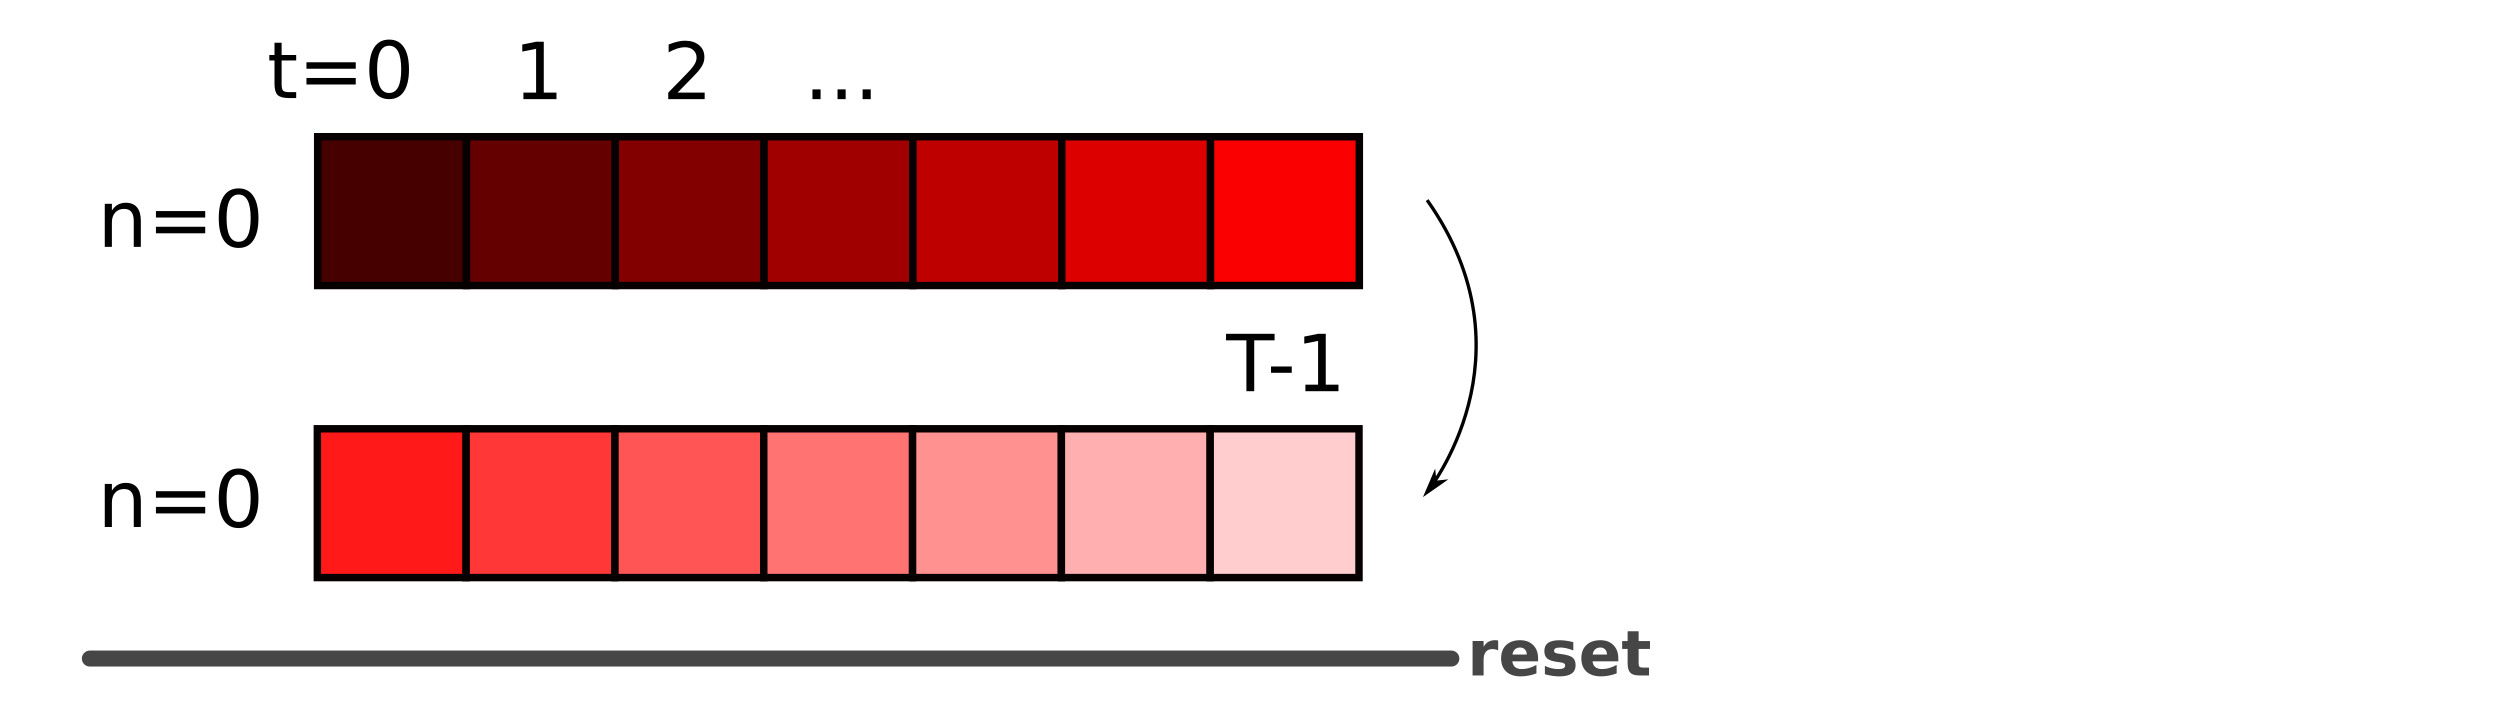
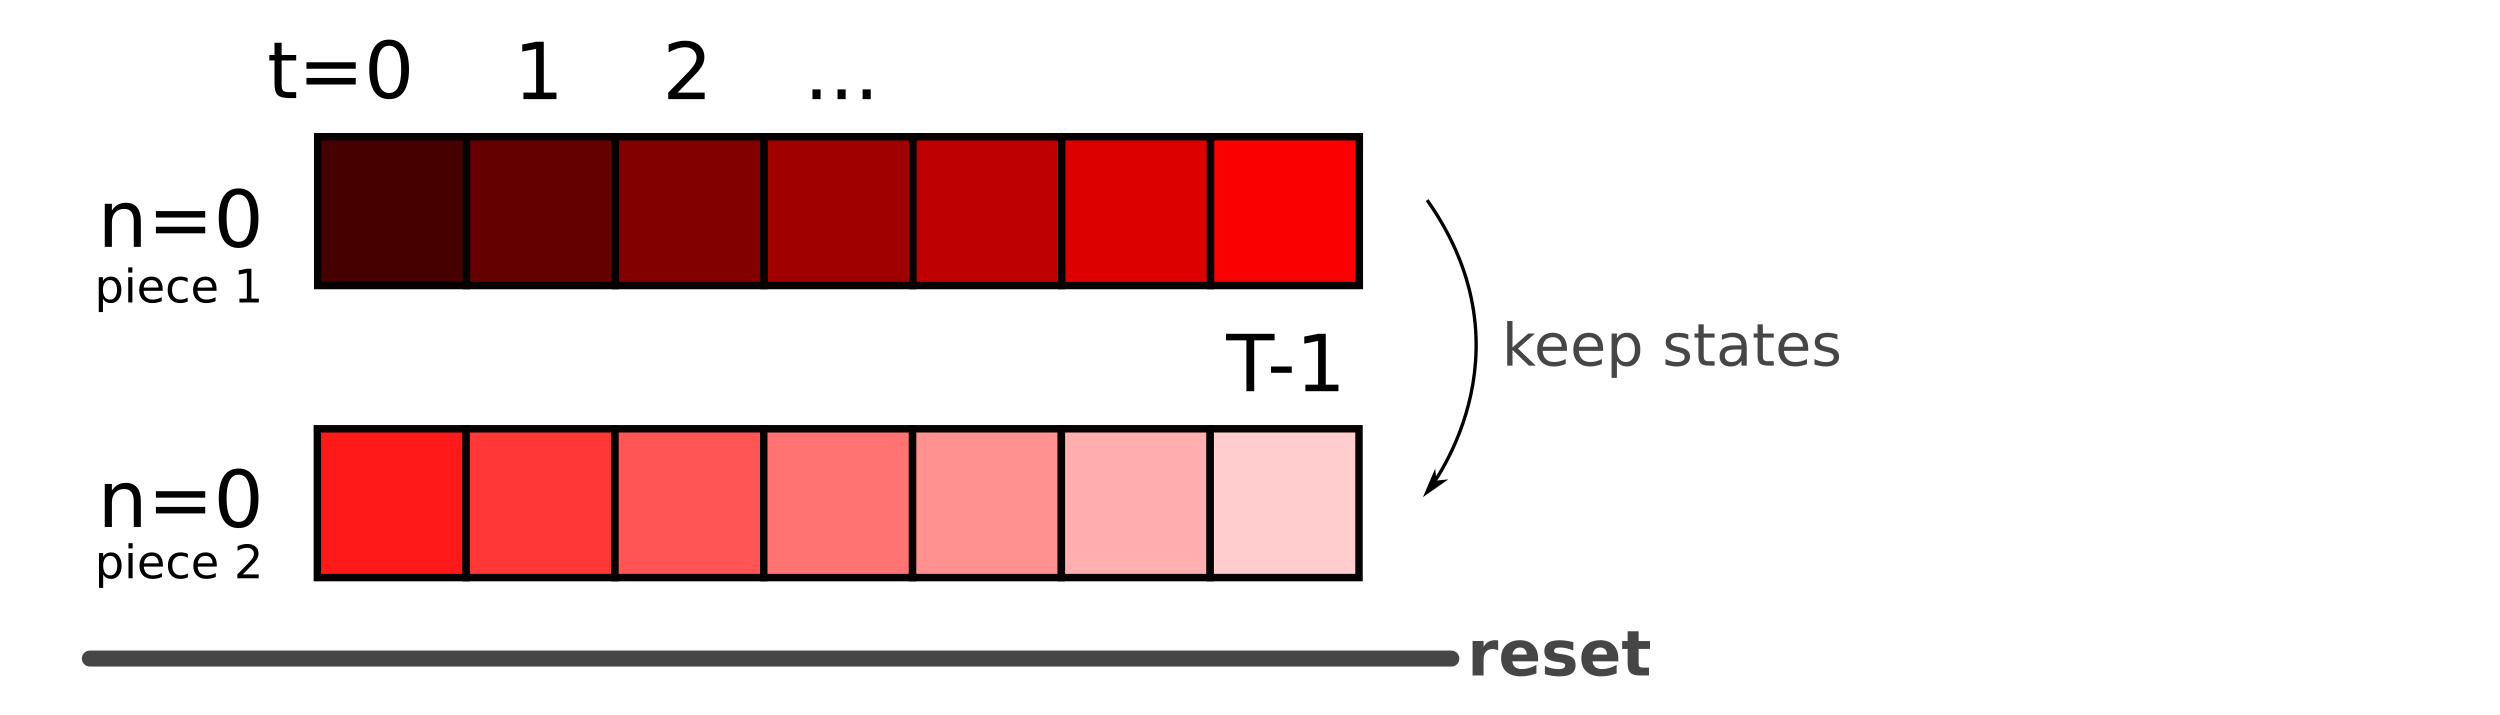
<svg xmlns="http://www.w3.org/2000/svg" width="210mm" height="60mm" viewBox="0 0 168 48" version="1.1" id="svg14337">
  <defs id="defs14331">
    <marker orient="auto" refY="0.0" refX="0.0" id="Arrow1Mend" style="overflow:visible;">
      <path id="path5096" d="M 0.0,0.0 L 5.0,-5.0 L -12.5,0.0 L 5.0,5.0 L 0.0,0.0 z " style="fill-rule:evenodd;stroke:#000000;stroke-width:1pt;stroke-opacity:1;fill:#000000;fill-opacity:1" transform="scale(0.4) rotate(180) translate(10,0)" />
    </marker>
  </defs>
  <g id="layer1" transform="translate(0,-189.6)">
    <path style="opacity:1;fill:#460000;fill-opacity:1;stroke:#070000;stroke-width:0.5;stroke-miterlimit:4;stroke-dasharray:none;stroke-opacity:1" d="m 21.348,198.788 10,0 0,10 -10,0 z" id="rect4489" />
    <path style="opacity:1;fill:#640000;fill-opacity:1;stroke:#070000;stroke-width:0.5;stroke-miterlimit:4;stroke-dasharray:none;stroke-opacity:1" d="m 31.348,198.788 10,0 0,10 -10,0 z" id="rect4489-8" />
    <path style="opacity:1;fill:#820000;fill-opacity:1;stroke:#070000;stroke-width:0.5;stroke-miterlimit:4;stroke-dasharray:none;stroke-opacity:1" d="m 41.348,198.788 10,0 0,10 -10,0 z" id="rect4489-8-3" />
    <path style="opacity:1;fill:#a00000;fill-opacity:1;stroke:#070000;stroke-width:0.5;stroke-miterlimit:4;stroke-dasharray:none;stroke-opacity:1" d="m 51.348,198.788 10,0 0,10 -10,0 z" id="rect4489-8-3-9" />
    <path style="opacity:1;fill:#be0000;fill-opacity:1;stroke:#070000;stroke-width:0.5;stroke-miterlimit:4;stroke-dasharray:none;stroke-opacity:1" d="m 61.348,198.788 10,0 0,10 -10,0 z" id="rect4489-8-3-9-7" />
    <path style="opacity:1;fill:#dc0000;fill-opacity:1;stroke:#070000;stroke-width:0.5;stroke-miterlimit:4;stroke-dasharray:none;stroke-opacity:1" d="m 71.348,198.788 10,0 0,10 -10,0 z" id="rect4489-8-3-9-7-5" />
    <path style="opacity:1;fill:#fa0000;fill-opacity:1;stroke:#070000;stroke-width:0.5;stroke-miterlimit:4;stroke-dasharray:none;stroke-opacity:1" d="m 81.348,198.788 10,0 0,10 -10,0 z" id="rect4489-8-3-9-7-5-1" />
    <path style="opacity:1;fill:#ff1919;fill-opacity:1;stroke:#070000;stroke-width:0.5;stroke-miterlimit:4;stroke-dasharray:none;stroke-opacity:1" d="m 21.325,218.414 10,0 0,10 -10,0 z" id="rect4489-8-3-9-7-5-1-1" />
    <path style="opacity:1;fill:#ff3737;fill-opacity:1;stroke:#070000;stroke-width:0.5;stroke-miterlimit:4;stroke-dasharray:none;stroke-opacity:1" d="m 31.325,218.414 10,0 0,10 -10,0 z" id="rect4489-8-3-9-7-5-1-1-7" />
    <path style="opacity:1;fill:#ff5555;fill-opacity:1;stroke:#070000;stroke-width:0.5;stroke-miterlimit:4;stroke-dasharray:none;stroke-opacity:1" d="m 41.325,218.414 10,0 0,10 -10,0 z" id="rect4489-8-3-9-7-5-1-1-7-3" />
    <path style="opacity:1;fill:#ff7373;fill-opacity:1;stroke:#070000;stroke-width:0.5;stroke-miterlimit:4;stroke-dasharray:none;stroke-opacity:1" d="m 51.325,218.414 10,0 0,10 -10,0 z" id="rect4489-8-3-9-7-5-1-1-7-3-1" />
    <path style="opacity:1;fill:#ff9191;fill-opacity:1;stroke:#070000;stroke-width:0.5;stroke-miterlimit:4;stroke-dasharray:none;stroke-opacity:1" d="m 61.325,218.414 10,0 0,10 -10,0 z" id="rect4489-8-3-9-7-5-1-1-7-3-1-0" />
    <path style="opacity:1;fill:#ffafaf;fill-opacity:1;stroke:#070000;stroke-width:0.5;stroke-miterlimit:4;stroke-dasharray:none;stroke-opacity:1" d="m 71.325,218.414 10,0 0,10 -10,0 z" id="rect4489-8-3-9-7-5-1-1-7-3-1-0-9" />
    <path style="opacity:1;fill:#ffcdcd;fill-opacity:1;stroke:#070000;stroke-width:0.5;stroke-miterlimit:4;stroke-dasharray:none;stroke-opacity:1" d="m 81.325,218.414 10,0 0,10 -10,0 z" id="rect4489-8-3-9-7-5-1-1-7-3-1-0-9-9" />
    <g aria-label="1" style="font-style:normal;font-weight:normal;font-size:10.583px;line-height:1.25;font-family:sans-serif;letter-spacing:0px;word-spacing:0px;fill:#000000;fill-opacity:1;stroke:none;stroke-width:0.265" id="text6086-2" transform="translate(-1.935238,-2.515824)">
      <path d="m 37.108,198.339 0.853,0 0,-2.943 -0.928,0.186 0,-0.475 0.922,-0.186 0.522,0 0,3.418 0.853,0 0,0.439 -2.222,0 z" style="font-size:5.292px;stroke-width:0.265" id="path5941" />
    </g>
    <g aria-label="2" style="font-style:normal;font-weight:normal;font-size:10.583px;line-height:1.25;font-family:sans-serif;letter-spacing:0px;word-spacing:0px;fill:#000000;fill-opacity:1;stroke:none;stroke-width:0.265" id="text6086-2-8" transform="translate(-1.935238,-2.515824)">
      <path d="m 47.467,198.339 1.822,0 0,0.439 -2.449,0 0,-0.439 q 0.297,-0.307 0.809,-0.824 0.514,-0.519 0.646,-0.669 0.251,-0.282 0.349,-0.475 0.101,-0.196 0.101,-0.385 0,-0.307 -0.217,-0.501 -0.214,-0.194 -0.561,-0.194 -0.245,0 -0.519,0.085 -0.271,0.085 -0.581,0.258 l 0,-0.527 q 0.315,-0.127 0.589,-0.191 0.274,-0.065 0.501,-0.065 0.599,0 0.956,0.3 0.357,0.3 0.357,0.801 0,0.238 -0.09,0.452 -0.088,0.212 -0.323,0.501 -0.065,0.075 -0.411,0.434 -0.346,0.357 -0.977,1 z" style="font-size:5.292px;stroke-width:0.265" id="path5938" />
    </g>
    <g aria-label="..." style="font-style:normal;font-weight:normal;font-size:10.583px;line-height:1.25;font-family:sans-serif;letter-spacing:0px;word-spacing:0px;fill:#000000;fill-opacity:1;stroke:none;stroke-width:0.265" id="text6086-2-8-4" transform="translate(-1.935238,-2.515824)">
      <path d="m 56.533,198.122 0.545,0 0,0.656 -0.545,0 z" style="font-size:5.292px;stroke-width:0.265" id="path5931" />
      <path d="m 58.218,198.122 0.545,0 0,0.656 -0.545,0 z" style="font-size:5.292px;stroke-width:0.265" id="path5933" />
      <path d="m 59.903,198.122 0.545,0 0,0.656 -0.545,0 z" style="font-size:5.292px;stroke-width:0.265" id="path5935" />
    </g>
    <g aria-label="t=0" style="font-style:normal;font-weight:normal;font-size:10.583px;line-height:1.25;font-family:sans-serif;letter-spacing:0px;word-spacing:0px;fill:#000000;fill-opacity:1;stroke:none;stroke-width:0.265" id="text6086-2-3" transform="translate(-1.935238,-2.515824)">
      <path d="m 20.86,194.988 0,0.822 0.979,0 0,0.369 -0.979,0 0,1.571 q 0,0.354 0.096,0.455 0.098,0.101 0.395,0.101 l 0.488,0 0,0.398 -0.488,0 q -0.55,0 -0.76,-0.204 -0.209,-0.207 -0.209,-0.749 l 0,-1.571 -0.349,0 0,-0.369 0.349,0 0,-0.822 z" style="font-size:5.292px;stroke-width:0.265" id="path5924" />
      <path d="m 22.529,196.301 3.312,0 0,0.434 -3.312,0 z m 0,1.054 3.312,0 0,0.439 -3.312,0 z" style="font-size:5.292px;stroke-width:0.265" id="path5926" />
      <path d="m 28.085,195.189 q -0.403,0 -0.607,0.398 -0.202,0.395 -0.202,1.191 0,0.793 0.202,1.191 0.204,0.395 0.607,0.395 0.406,0 0.607,-0.395 0.204,-0.398 0.204,-1.191 0,-0.796 -0.204,-1.191 -0.202,-0.398 -0.607,-0.398 z m 0,-0.413 q 0.649,0 0.99,0.514 0.344,0.512 0.344,1.488 0,0.974 -0.344,1.488 -0.341,0.512 -0.99,0.512 -0.649,0 -0.992,-0.512 -0.341,-0.514 -0.341,-1.488 0,-0.977 0.341,-1.488 0.344,-0.514 0.992,-0.514 z" style="font-size:5.292px;stroke-width:0.265" id="path5928" />
    </g>
    <g aria-label="T-1" style="font-style:normal;font-weight:normal;font-size:10.583px;line-height:1.25;font-family:sans-serif;letter-spacing:0px;word-spacing:0px;fill:#000000;fill-opacity:1;stroke:none;stroke-width:0.265" id="text6086-2-3-3" transform="translate(-71.9586,17.11071)">
      <path d="m 154.348,194.921 3.263,0 0,0.439 -1.369,0 0,3.418 -0.525,0 0,-3.418 -1.369,0 z" style="font-size:5.292px;stroke-width:0.265" id="path5917" />
      <path d="m 157.371,197.117 1.393,0 0,0.424 -1.393,0 z" style="font-size:5.292px;stroke-width:0.265" id="path5919" />
      <path d="m 159.681,198.339 0.853,0 0,-2.943 -0.928,0.186 0,-0.475 0.922,-0.186 0.522,0 0,3.418 0.853,0 0,0.439 -2.222,0 z" style="font-size:5.292px;stroke-width:0.265" id="path5921" />
    </g>
    <g aria-label="n=0" style="font-style:normal;font-weight:normal;font-size:10.583px;line-height:1.25;font-family:sans-serif;letter-spacing:0px;word-spacing:0px;fill:#000000;fill-opacity:1;stroke:none;stroke-width:0.265" id="text6086-2-3-5" transform="translate(-1.935238,-2.515824)">
      <path d="m 11.399,206.957 0,1.747 -0.475,0 0,-1.731 q 0,-0.411 -0.16,-0.615 -0.16,-0.204 -0.481,-0.204 -0.385,0 -0.607,0.245 -0.222,0.245 -0.222,0.669 l 0,1.636 -0.478,0 0,-2.894 0.478,0 0,0.45 q 0.171,-0.261 0.4,-0.39 0.233,-0.129 0.535,-0.129 0.499,0 0.754,0.31 0.256,0.307 0.256,0.907 z" style="font-size:5.292px;stroke-width:0.265" id="path5962" />
      <path d="m 12.414,206.3 3.312,0 0,0.434 -3.312,0 z m 0,1.054 3.312,0 0,0.439 -3.312,0 z" style="font-size:5.292px;stroke-width:0.265" id="path5964" />
      <path d="m 17.969,205.189 q -0.403,0 -0.607,0.398 -0.202,0.395 -0.202,1.191 0,0.793 0.202,1.191 0.204,0.395 0.607,0.395 0.406,0 0.607,-0.395 0.204,-0.398 0.204,-1.191 0,-0.796 -0.204,-1.191 -0.202,-0.398 -0.607,-0.398 z m 0,-0.413 q 0.649,0 0.99,0.514 0.344,0.512 0.344,1.488 0,0.974 -0.344,1.488 -0.341,0.512 -0.99,0.512 -0.649,0 -0.992,-0.512 -0.341,-0.514 -0.341,-1.488 0,-0.977 0.341,-1.488 0.344,-0.514 0.992,-0.514 z" style="font-size:5.292px;stroke-width:0.265" id="path5966" />
    </g>
    <flowRoot xml:space="preserve" id="flowRoot5909" style="font-style:normal;font-weight:normal;font-size:40px;line-height:1.25;font-family:sans-serif;letter-spacing:0px;word-spacing:0px;fill:#000000;fill-opacity:1;stroke:none">
      <flowRegion id="flowRegion5911">
        <rect id="rect5913" width="864.286" height="290" x="-67.143" y="-27.514" />
      </flowRegion>
      <flowPara id="flowPara5915" />
    </flowRoot>
    <g aria-label="n=0" style="font-style:normal;font-weight:normal;font-size:10.583px;line-height:1.25;font-family:sans-serif;letter-spacing:0px;word-spacing:0px;fill:#000000;fill-opacity:1;stroke:none;stroke-width:0.265" id="text6086-2-3-5-3" transform="translate(-1.934987,16.30848)">
      <path d="m 11.399,206.957 0,1.747 -0.475,0 0,-1.731 q 0,-0.411 -0.16,-0.615 -0.16,-0.204 -0.481,-0.204 -0.385,0 -0.607,0.245 -0.222,0.245 -0.222,0.669 l 0,1.636 -0.478,0 0,-2.894 0.478,0 0,0.45 q 0.171,-0.261 0.4,-0.39 0.233,-0.129 0.535,-0.129 0.499,0 0.754,0.31 0.256,0.307 0.256,0.907 z" style="font-size:5.292px;stroke-width:0.265" id="path5962-6" />
      <path d="m 12.414,206.3 3.312,0 0,0.434 -3.312,0 z m 0,1.054 3.312,0 0,0.439 -3.312,0 z" style="font-size:5.292px;stroke-width:0.265" id="path5964-7" />
      <path d="m 17.969,205.189 q -0.403,0 -0.607,0.398 -0.202,0.395 -0.202,1.191 0,0.793 0.202,1.191 0.204,0.395 0.607,0.395 0.406,0 0.607,-0.395 0.204,-0.398 0.204,-1.191 0,-0.796 -0.204,-1.191 -0.202,-0.398 -0.607,-0.398 z m 0,-0.413 q 0.649,0 0.99,0.514 0.344,0.512 0.344,1.488 0,0.974 -0.344,1.488 -0.341,0.512 -0.99,0.512 -0.649,0 -0.992,-0.512 -0.341,-0.514 -0.341,-1.488 0,-0.977 0.341,-1.488 0.344,-0.514 0.992,-0.514 z" style="font-size:5.292px;stroke-width:0.265" id="path5966-5" />
    </g>
    <path style="fill:none;stroke:#464646;stroke-width:1.074;stroke-linecap:round;stroke-linejoin:miter;stroke-miterlimit:4;stroke-dasharray:none;stroke-opacity:1" d="m 6.037,233.855 91.494,0" id="path8559" />
    <g transform="matrix(0.7999999,0,0,0.8,2.182245,77.69597)" aria-label="reset" style="font-style:normal;font-weight:normal;font-size:10.583px;line-height:1.25;font-family:sans-serif;letter-spacing:0px;word-spacing:0px;fill:#464646;fill-opacity:1;stroke:none;stroke-width:0.265" id="text8629">
      <path d="m 123.118,194.514 q -0.121,-0.057 -0.243,-0.083 -0.119,-0.028 -0.24,-0.028 -0.357,0 -0.55,0.23 -0.191,0.227 -0.191,0.654 l 0,1.333 -0.925,0 0,-2.894 0.925,0 0,0.475 q 0.178,-0.284 0.408,-0.413 0.233,-0.132 0.556,-0.132 0.046,0 0.101,0.005 0.054,0.003 0.158,0.015 z" style="font-style:normal;font-variant:normal;font-weight:bold;font-stretch:normal;font-size:5.292px;font-family:sans-serif;-inkscape-font-specification:'sans-serif Bold';fill:#464646;fill-opacity:1;stroke-width:0.265" id="path6823" />
      <path d="m 126.471,195.166 0,0.264 -2.163,0 q 0.034,0.326 0.235,0.488 0.202,0.163 0.563,0.163 0.292,0 0.597,-0.085 0.307,-0.088 0.63,-0.264 l 0,0.713 q -0.328,0.124 -0.656,0.186 -0.328,0.065 -0.656,0.065 -0.785,0 -1.222,-0.398 -0.434,-0.4 -0.434,-1.121 0,-0.708 0.426,-1.114 0.429,-0.406 1.178,-0.406 0.682,0 1.09,0.411 0.411,0.411 0.411,1.098 z m -0.951,-0.307 q 0,-0.264 -0.155,-0.424 -0.152,-0.163 -0.4,-0.163 -0.269,0 -0.437,0.152 -0.168,0.15 -0.209,0.434 z" style="font-style:normal;font-variant:normal;font-weight:bold;font-stretch:normal;font-size:5.292px;font-family:sans-serif;-inkscape-font-specification:'sans-serif Bold';fill:#464646;fill-opacity:1;stroke-width:0.265" id="path6825" />
      <path d="m 129.43,193.817 0,0.703 q -0.297,-0.124 -0.574,-0.186 -0.276,-0.062 -0.522,-0.062 -0.264,0 -0.393,0.067 -0.127,0.065 -0.127,0.202 0,0.111 0.096,0.171 0.098,0.059 0.349,0.088 l 0.163,0.023 q 0.711,0.09 0.956,0.297 0.245,0.207 0.245,0.649 0,0.463 -0.341,0.695 -0.341,0.233 -1.018,0.233 -0.287,0 -0.594,-0.046 -0.305,-0.044 -0.628,-0.134 l 0,-0.703 q 0.276,0.134 0.566,0.202 0.292,0.067 0.592,0.067 0.271,0 0.408,-0.075 0.137,-0.075 0.137,-0.222 0,-0.124 -0.096,-0.183 -0.093,-0.062 -0.375,-0.096 l -0.163,-0.021 q -0.618,-0.077 -0.866,-0.287 -0.248,-0.209 -0.248,-0.636 0,-0.46 0.315,-0.682 0.315,-0.222 0.966,-0.222 0.256,0 0.537,0.039 0.282,0.039 0.612,0.121 z" style="font-style:normal;font-variant:normal;font-weight:bold;font-stretch:normal;font-size:5.292px;font-family:sans-serif;-inkscape-font-specification:'sans-serif Bold';fill:#464646;fill-opacity:1;stroke-width:0.265" id="path6827" />
      <path d="m 133.21,195.166 0,0.264 -2.163,0 q 0.034,0.326 0.235,0.488 0.202,0.163 0.563,0.163 0.292,0 0.597,-0.085 0.307,-0.088 0.63,-0.264 l 0,0.713 q -0.328,0.124 -0.656,0.186 -0.328,0.065 -0.656,0.065 -0.785,0 -1.222,-0.398 -0.434,-0.4 -0.434,-1.121 0,-0.708 0.426,-1.114 0.429,-0.406 1.178,-0.406 0.682,0 1.09,0.411 0.411,0.411 0.411,1.098 z m -0.951,-0.307 q 0,-0.264 -0.155,-0.424 -0.152,-0.163 -0.4,-0.163 -0.269,0 -0.437,0.152 -0.168,0.15 -0.209,0.434 z" style="font-style:normal;font-variant:normal;font-weight:bold;font-stretch:normal;font-size:5.292px;font-family:sans-serif;-inkscape-font-specification:'sans-serif Bold';fill:#464646;fill-opacity:1;stroke-width:0.265" id="path6829" />
      <path d="m 134.918,192.905 0,0.822 0.953,0 0,0.661 -0.953,0 0,1.227 q 0,0.202 0.08,0.274 0.08,0.07 0.318,0.07 l 0.475,0 0,0.661 -0.793,0 q -0.548,0 -0.778,-0.227 -0.227,-0.23 -0.227,-0.778 l 0,-1.227 -0.46,0 0,-0.661 0.46,0 0,-0.822 z" style="font-style:normal;font-variant:normal;font-weight:bold;font-stretch:normal;font-size:5.292px;font-family:sans-serif;-inkscape-font-specification:'sans-serif Bold';fill:#464646;fill-opacity:1;stroke-width:0.265" id="path6831" />
-       <flowRoot xml:space="preserve" id="flowRoot4257" style="font-style:normal;font-weight:normal;font-size:11.289px;line-height:125%;font-family:sans-serif;letter-spacing:0px;word-spacing:0px;fill:#000000;fill-opacity:1;stroke:none;stroke-width:1px;stroke-linecap:butt;stroke-linejoin:miter;stroke-opacity:1" transform="translate(2.835298,-0.1889557)">
-         <flowRegion id="flowRegion4259">
-           <rect id="rect4261" width="73.378" height="15.119" x="120.593" y="165.862" />
+       <g transform="translate(2.835298,-0.1889557)" style="font-style:normal;font-weight:normal;font-size:11.289px;line-height:125%;font-family:sans-serif;letter-spacing:0px;word-spacing:0px;fill:#000000;fill-opacity:1;stroke:none;stroke-width:1px;stroke-linecap:butt;stroke-linejoin:miter;stroke-opacity:1" id="flowRoot4257">
+         <path d="m 121.042,167.032 0.446,0 0,2.216 1.324,-1.165 0.567,0 -1.432,1.264 1.493,1.437 -0.579,0 -1.372,-1.319 0,1.319 -0.446,0 0,-3.752 z" style="font-style:normal;font-variant:normal;font-weight:normal;font-stretch:normal;font-size:4.939px;font-family:sans-serif;-inkscape-font-specification:sans-serif;fill:#464646;fill-opacity:1" id="path4563" />
+         <path d="m 126.061,169.323 0,0.217 -2.04,0 q 0.029,0.458 0.275,0.699 0.248,0.239 0.69,0.239 0.256,0 0.494,-0.063 0.241,-0.063 0.477,-0.188 l 0,0.42 q -0.239,0.101 -0.49,0.154 -0.251,0.053 -0.509,0.053 -0.646,0 -1.025,-0.376 -0.376,-0.376 -0.376,-1.018 0,-0.663 0.357,-1.051 0.359,-0.391 0.967,-0.391 0.545,0 0.861,0.352 0.318,0.35 0.318,0.953 z m -0.444,-0.13 q -0.005,-0.364 -0.205,-0.581 -0.198,-0.217 -0.526,-0.217 -0.371,0 -0.596,0.21 -0.222,0.21 -0.256,0.591 l 1.582,-0.002 z" style="font-style:normal;font-variant:normal;font-weight:normal;font-stretch:normal;font-size:4.939px;font-family:sans-serif;-inkscape-font-specification:sans-serif;fill:#464646;fill-opacity:1" id="path4565" />
+         <path d="m 129.099,169.323 0,0.217 -2.04,0 q 0.029,0.458 0.275,0.699 0.248,0.239 0.69,0.239 0.256,0 0.494,-0.063 0.241,-0.063 0.477,-0.188 l 0,0.42 q -0.239,0.101 -0.49,0.154 -0.251,0.053 -0.509,0.053 -0.646,0 -1.025,-0.376 -0.376,-0.376 -0.376,-1.018 0,-0.663 0.357,-1.051 0.359,-0.391 0.967,-0.391 0.545,0 0.861,0.352 0.318,0.35 0.318,0.953 z m -0.444,-0.13 q -0.005,-0.364 -0.205,-0.581 -0.198,-0.217 -0.526,-0.217 -0.371,0 -0.596,0.21 -0.222,0.21 -0.256,0.591 l 1.582,-0.002 z" style="font-style:normal;font-variant:normal;font-weight:normal;font-stretch:normal;font-size:4.939px;font-family:sans-serif;-inkscape-font-specification:sans-serif;fill:#464646;fill-opacity:1" id="path4567" />
+         <path d="m 130.257,170.379 0,1.432 -0.446,0 0,-3.728 0.446,0 0,0.41 q 0.14,-0.241 0.352,-0.357 0.215,-0.118 0.511,-0.118 0.492,0 0.798,0.391 0.309,0.391 0.309,1.027 0,0.637 -0.309,1.027 -0.306,0.391 -0.798,0.391 -0.297,0 -0.511,-0.116 -0.212,-0.118 -0.352,-0.359 z m 1.51,-0.943 q 0,-0.49 -0.203,-0.767 -0.2,-0.28 -0.552,-0.28 -0.352,0 -0.555,0.28 -0.2,0.277 -0.2,0.767 0,0.49 0.2,0.769 0.203,0.277 0.555,0.277 0.352,0 0.552,-0.277 0.203,-0.28 0.203,-0.769 z" style="font-style:normal;font-variant:normal;font-weight:normal;font-stretch:normal;font-size:4.939px;font-family:sans-serif;-inkscape-font-specification:sans-serif;fill:#464646;fill-opacity:1" id="path4569" />
+         <path d="m 136.257,168.163 0,0.42 q -0.188,-0.097 -0.391,-0.145 -0.203,-0.048 -0.42,-0.048 -0.33,0 -0.497,0.101 -0.164,0.101 -0.164,0.304 0,0.154 0.118,0.244 0.118,0.087 0.475,0.166 l 0.152,0.034 q 0.473,0.101 0.67,0.287 0.2,0.183 0.2,0.514 0,0.376 -0.299,0.596 -0.297,0.219 -0.818,0.219 -0.217,0 -0.453,-0.043 -0.234,-0.041 -0.494,-0.125 l 0,-0.458 q 0.246,0.128 0.485,0.193 0.239,0.063 0.473,0.063 0.314,0 0.482,-0.106 0.169,-0.109 0.169,-0.304 0,-0.181 -0.123,-0.277 -0.121,-0.097 -0.533,-0.186 l -0.154,-0.036 q -0.412,-0.087 -0.596,-0.265 -0.183,-0.181 -0.183,-0.494 0,-0.381 0.27,-0.588 0.27,-0.207 0.767,-0.207 0.246,0 0.463,0.036 0.217,0.036 0.4,0.109 z" style="font-style:normal;font-variant:normal;font-weight:normal;font-stretch:normal;font-size:4.939px;font-family:sans-serif;-inkscape-font-specification:sans-serif;fill:#464646;fill-opacity:1" id="path4571" />
+         <path d="m 137.549,167.316 0,0.767 0.914,0 0,0.345 -0.914,0 0,1.466 q 0,0.33 0.089,0.424 0.092,0.094 0.369,0.094 l 0.456,0 0,0.371 -0.456,0 q -0.514,0 -0.709,-0.191 -0.195,-0.193 -0.195,-0.699 l 0,-1.466 -0.326,0 0,-0.345 0.326,0 0,-0.767 0.446,0 z" style="font-style:normal;font-variant:normal;font-weight:normal;font-stretch:normal;font-size:4.939px;font-family:sans-serif;-inkscape-font-specification:sans-serif;fill:#464646;fill-opacity:1" id="path4573" />
+         <path d="m 140.277,169.426 q -0.538,0 -0.745,0.123 -0.207,0.123 -0.207,0.42 0,0.236 0.154,0.376 0.157,0.137 0.424,0.137 0.369,0 0.591,-0.26 0.224,-0.263 0.224,-0.697 l 0,-0.099 -0.441,0 z m 0.885,-0.183 0,1.541 -0.444,0 0,-0.41 q -0.152,0.246 -0.379,0.364 -0.227,0.116 -0.555,0.116 -0.415,0 -0.661,-0.232 -0.244,-0.234 -0.244,-0.625 0,-0.456 0.304,-0.687 0.306,-0.232 0.912,-0.232 l 0.622,0 0,-0.043 q 0,-0.306 -0.203,-0.473 -0.2,-0.169 -0.564,-0.169 -0.232,0 -0.451,0.056 -0.219,0.056 -0.422,0.166 l 0,-0.41 q 0.244,-0.094 0.473,-0.14 0.229,-0.048 0.446,-0.048 0.586,0 0.875,0.304 0.289,0.304 0.289,0.921 z" style="font-style:normal;font-variant:normal;font-weight:normal;font-stretch:normal;font-size:4.939px;font-family:sans-serif;-inkscape-font-specification:sans-serif;fill:#464646;fill-opacity:1" id="path4575" />
+         <path d="m 142.517,167.316 0,0.767 0.914,0 0,0.345 -0.914,0 0,1.466 q 0,0.33 0.089,0.424 0.092,0.094 0.369,0.094 l 0.456,0 0,0.371 -0.456,0 q -0.514,0 -0.709,-0.191 -0.195,-0.193 -0.195,-0.699 l 0,-1.466 -0.326,0 0,-0.345 0.326,0 0,-0.767 0.446,0 z" style="font-style:normal;font-variant:normal;font-weight:normal;font-stretch:normal;font-size:4.939px;font-family:sans-serif;-inkscape-font-specification:sans-serif;fill:#464646;fill-opacity:1" id="path4577" />
+         <path d="m 146.328,169.323 0,0.217 -2.04,0 q 0.029,0.458 0.275,0.699 0.248,0.239 0.69,0.239 0.256,0 0.494,-0.063 0.241,-0.063 0.477,-0.188 l 0,0.42 q -0.239,0.101 -0.49,0.154 -0.251,0.053 -0.509,0.053 -0.646,0 -1.025,-0.376 -0.376,-0.376 -0.376,-1.018 0,-0.663 0.357,-1.051 0.359,-0.391 0.967,-0.391 0.545,0 0.861,0.352 0.318,0.35 0.318,0.953 z m -0.444,-0.13 q -0.005,-0.364 -0.205,-0.581 -0.198,-0.217 -0.526,-0.217 -0.371,0 -0.596,0.21 -0.222,0.21 -0.256,0.591 l 1.582,-0.002 z" style="font-style:normal;font-variant:normal;font-weight:normal;font-stretch:normal;font-size:4.939px;font-family:sans-serif;-inkscape-font-specification:sans-serif;fill:#464646;fill-opacity:1" id="path4579" />
+         <path d="m 148.778,168.163 0,0.42 q -0.188,-0.097 -0.391,-0.145 -0.203,-0.048 -0.42,-0.048 -0.33,0 -0.497,0.101 -0.164,0.101 -0.164,0.304 0,0.154 0.118,0.244 0.118,0.087 0.475,0.166 l 0.152,0.034 q 0.473,0.101 0.67,0.287 0.2,0.183 0.2,0.514 0,0.376 -0.299,0.596 -0.297,0.219 -0.818,0.219 -0.217,0 -0.453,-0.043 -0.234,-0.041 -0.494,-0.125 l 0,-0.458 q 0.246,0.128 0.485,0.193 0.239,0.063 0.473,0.063 0.314,0 0.482,-0.106 0.169,-0.109 0.169,-0.304 0,-0.181 -0.123,-0.277 -0.121,-0.097 -0.533,-0.186 l -0.154,-0.036 q -0.412,-0.087 -0.596,-0.265 -0.183,-0.181 -0.183,-0.494 0,-0.381 0.27,-0.588 0.27,-0.207 0.767,-0.207 0.246,0 0.463,0.036 0.217,0.036 0.4,0.109 z" style="font-style:normal;font-variant:normal;font-weight:normal;font-stretch:normal;font-size:4.939px;font-family:sans-serif;-inkscape-font-specification:sans-serif;fill:#464646;fill-opacity:1" id="path4581" />
+       </g>
+       <path style="fill:none;fill-rule:evenodd;stroke:#000000;stroke-width:0.282;stroke-linecap:butt;stroke-linejoin:miter;stroke-opacity:1;stroke-miterlimit:4;stroke-dasharray:none;marker-end:url(#Arrow1Mend)" d="m 117.151,156.689 c 9.265,13.114 0,24.518 0,24.518" id="path5081" />
+       <flowRoot xml:space="preserve" id="flowRoot4595" style="font-style:normal;font-weight:normal;font-size:40px;line-height:125%;font-family:sans-serif;letter-spacing:0px;word-spacing:0px;fill:#000000;fill-opacity:1;stroke:none;stroke-width:1px;stroke-linecap:butt;stroke-linejoin:miter;stroke-opacity:1" transform="matrix(0.2822222,0,0,0.2822222,-2.727806,139.88)">
+         <flowRegion id="flowRegion4597">
+           <rect id="rect4599" width="103.571" height="40.714" x="-1.429" y="70.456" />
        </flowRegion>
-         <flowPara id="flowPara4263" style="font-style:normal;font-variant:normal;font-weight:normal;font-stretch:normal;font-size:4.939px;font-family:sans-serif;-inkscape-font-specification:sans-serif;fill:#464646;fill-opacity:1">keep states</flowPara>
+         <flowPara id="flowPara4601">piececddd</flowPara>
      </flowRoot>
-       <path style="fill:none;fill-rule:evenodd;stroke:#000000;stroke-width:0.282;stroke-linecap:butt;stroke-linejoin:miter;stroke-opacity:1;stroke-miterlimit:4;stroke-dasharray:none;marker-end:url(#Arrow1Mend)" d="m 117.151,156.689 c 9.265,13.114 0,24.518 0,24.518" id="path5081" />
+       <g transform="matrix(0.2822222,0,0,0.2822222,-125.6154,154.6362)" style="font-style:normal;font-weight:normal;font-size:40px;line-height:125%;font-family:sans-serif;letter-spacing:0px;word-spacing:0px;fill:#000000;fill-opacity:1;stroke:none;stroke-width:1px;stroke-linecap:butt;stroke-linejoin:miter;stroke-opacity:1" id="flowRoot4603">
+         <path d="m 466.063,36.605 0,3.988 -1.242,0 0,-10.38 1.242,0 0,1.141 q 0.389,-0.671 0.98,-0.994 0.598,-0.329 1.423,-0.329 1.37,0 2.222,1.088 0.859,1.088 0.859,2.86 0,1.772 -0.859,2.86 -0.853,1.088 -2.222,1.088 -0.826,0 -1.423,-0.322 -0.591,-0.329 -0.98,-1 z m 4.203,-2.625 q 0,-1.363 -0.564,-2.135 -0.557,-0.779 -1.537,-0.779 -0.98,0 -1.544,0.779 -0.557,0.772 -0.557,2.135 0,1.363 0.557,2.142 0.564,0.772 1.544,0.772 0.98,0 1.537,-0.772 0.564,-0.779 0.564,-2.142 z" style="font-size:13.75px" id="path4636" />
+         <path d="m 473.596,30.213 1.235,0 0,7.52 -1.235,0 0,-7.52 z m 0,-2.927 1.235,0 0,1.564 -1.235,0 0,-1.564 z" style="font-size:13.75px" id="path4638" />
+         <path d="m 483.841,33.664 0,0.604 -5.68,0 q 0.081,1.276 0.765,1.947 0.692,0.665 1.92,0.665 0.712,0 1.376,-0.175 0.671,-0.175 1.329,-0.524 l 0,1.168 q -0.665,0.282 -1.363,0.43 -0.698,0.148 -1.417,0.148 -1.799,0 -2.853,-1.047 -1.047,-1.047 -1.047,-2.833 0,-1.846 0.994,-2.927 1,-1.088 2.692,-1.088 1.517,0 2.397,0.98 0.886,0.974 0.886,2.652 z m -1.235,-0.363 q -0.013,-1.014 -0.571,-1.618 -0.551,-0.604 -1.464,-0.604 -1.034,0 -1.658,0.584 -0.618,0.584 -0.712,1.645 l 4.404,-0.007 z" style="font-size:13.75px" id="path4640" />
+         <path d="m 491.28,30.502 0,1.155 q -0.524,-0.289 -1.054,-0.43 -0.524,-0.148 -1.061,-0.148 -1.202,0 -1.866,0.765 -0.665,0.759 -0.665,2.135 0,1.376 0.665,2.142 0.665,0.759 1.866,0.759 0.537,0 1.061,-0.141 0.53,-0.148 1.054,-0.436 l 0,1.141 q -0.517,0.242 -1.074,0.363 -0.551,0.121 -1.175,0.121 -1.699,0 -2.699,-1.068 -1,-1.068 -1,-2.88 0,-1.84 1.007,-2.894 1.014,-1.054 2.773,-1.054 0.571,0 1.115,0.121 0.544,0.114 1.054,0.349 z" style="font-size:13.75px" id="path4642" />
+         <path d="m 499.874,33.664 0,0.604 -5.68,0 q 0.081,1.276 0.765,1.947 0.692,0.665 1.92,0.665 0.712,0 1.376,-0.175 0.671,-0.175 1.329,-0.524 l 0,1.168 q -0.665,0.282 -1.363,0.43 -0.698,0.148 -1.417,0.148 -1.799,0 -2.853,-1.047 -1.047,-1.047 -1.047,-2.833 0,-1.846 0.994,-2.927 1,-1.088 2.692,-1.088 1.517,0 2.397,0.98 0.886,0.974 0.886,2.652 z m -1.235,-0.363 q -0.013,-1.014 -0.571,-1.618 -0.551,-0.604 -1.464,-0.604 -1.034,0 -1.658,0.584 -0.618,0.584 -0.712,1.645 l 4.404,-0.007 z" style="font-size:13.75px" id="path4644" />
+         <path d="m 506.689,36.591 2.216,0 0,-7.647 -2.41,0.483 0,-1.235 2.397,-0.483 1.356,0 0,8.882 2.216,0 0,1.141 -5.774,0 0,-1.141 z" style="font-size:13.75px" id="path4646" />
+       </g>
+       <g transform="translate(8.315493,45.62331)" style="font-style:normal;font-weight:normal;font-size:11.289px;line-height:125%;font-family:sans-serif;letter-spacing:0px;word-spacing:0px;fill:#000000;fill-opacity:1;stroke:none;stroke-width:1px;stroke-linecap:butt;stroke-linejoin:miter;stroke-opacity:1" id="flowRoot4603-3">
+         <path d="m -2.377,142.511 0,1.126 -0.351,0 0,-2.929 0.351,0 0,0.322 q 0.11,-0.189 0.277,-0.28 0.169,-0.093 0.402,-0.093 0.387,0 0.627,0.307 0.243,0.307 0.243,0.807 0,0.5 -0.243,0.807 -0.241,0.307 -0.627,0.307 -0.233,0 -0.402,-0.091 -0.167,-0.093 -0.277,-0.282 z m 1.186,-0.741 q 0,-0.385 -0.159,-0.603 -0.157,-0.22 -0.434,-0.22 -0.277,0 -0.436,0.22 -0.157,0.218 -0.157,0.603 0,0.385 0.157,0.604 0.159,0.218 0.436,0.218 0.277,0 0.434,-0.218 0.159,-0.22 0.159,-0.604 z" style="font-size:3.881px" id="path4649" />
+         <path d="m -0.251,140.707 0.349,0 0,2.122 -0.349,0 0,-2.122 z m 0,-0.826 0.349,0 0,0.441 -0.349,0 0,-0.441 z" style="font-size:3.881px" id="path4651" />
+         <path d="m 2.64,141.681 0,0.171 -1.603,0 q 0.023,0.36 0.216,0.549 0.195,0.188 0.542,0.188 0.201,0 0.388,-0.049 0.189,-0.049 0.375,-0.148 l 0,0.33 q -0.188,0.08 -0.385,0.121 -0.197,0.042 -0.4,0.042 -0.508,0 -0.805,-0.296 -0.296,-0.296 -0.296,-0.8 0,-0.521 0.28,-0.826 0.282,-0.307 0.76,-0.307 0.428,0 0.676,0.277 0.25,0.275 0.25,0.748 z m -0.349,-0.102 q -0.004,-0.286 -0.161,-0.457 -0.155,-0.171 -0.413,-0.171 -0.292,0 -0.468,0.165 -0.174,0.165 -0.201,0.464 l 1.243,-0.002 z" style="font-size:3.881px" id="path4653" />
+         <path d="m 4.74,140.788 0,0.326 q -0.148,-0.082 -0.297,-0.121 -0.148,-0.042 -0.299,-0.042 -0.339,0 -0.527,0.216 -0.188,0.214 -0.188,0.603 0,0.388 0.188,0.604 0.188,0.214 0.527,0.214 0.152,0 0.299,-0.04 0.15,-0.042 0.297,-0.123 l 0,0.322 q -0.146,0.068 -0.303,0.102 -0.155,0.034 -0.332,0.034 -0.479,0 -0.762,-0.301 -0.282,-0.301 -0.282,-0.813 0,-0.519 0.284,-0.817 0.286,-0.297 0.783,-0.297 0.161,0 0.315,0.034 0.153,0.032 0.297,0.099 z" style="font-size:3.881px" id="path4655" />
+         <path d="m 7.165,141.681 0,0.171 -1.603,0 q 0.023,0.36 0.216,0.549 0.195,0.188 0.542,0.188 0.201,0 0.388,-0.049 0.189,-0.049 0.375,-0.148 l 0,0.33 q -0.188,0.08 -0.385,0.121 -0.197,0.042 -0.4,0.042 -0.508,0 -0.805,-0.296 -0.296,-0.296 -0.296,-0.8 0,-0.521 0.28,-0.826 0.282,-0.307 0.76,-0.307 0.428,0 0.676,0.277 0.25,0.275 0.25,0.748 z m -0.349,-0.102 q -0.004,-0.286 -0.161,-0.457 -0.155,-0.171 -0.413,-0.171 -0.292,0 -0.468,0.165 -0.174,0.165 -0.201,0.464 l 1.243,-0.002 z" style="font-size:3.881px" id="path4657" />
+         <path d="m 9.352,142.507 1.336,0 0,0.322 -1.796,0 0,-0.322 q 0.218,-0.225 0.593,-0.604 0.377,-0.381 0.474,-0.491 0.184,-0.207 0.256,-0.349 0.074,-0.144 0.074,-0.282 0,-0.225 -0.159,-0.368 -0.157,-0.142 -0.411,-0.142 -0.18,0 -0.381,0.062 -0.199,0.062 -0.426,0.189 l 0,-0.387 q 0.231,-0.093 0.432,-0.14 0.201,-0.047 0.368,-0.047 0.44,0 0.701,0.22 0.261,0.22 0.261,0.587 0,0.174 -0.066,0.332 -0.064,0.155 -0.237,0.368 -0.047,0.055 -0.301,0.318 -0.254,0.261 -0.716,0.733 z" style="font-size:3.881px" id="path4659" />
+       </g>
    </g>
  </g>
</svg>
